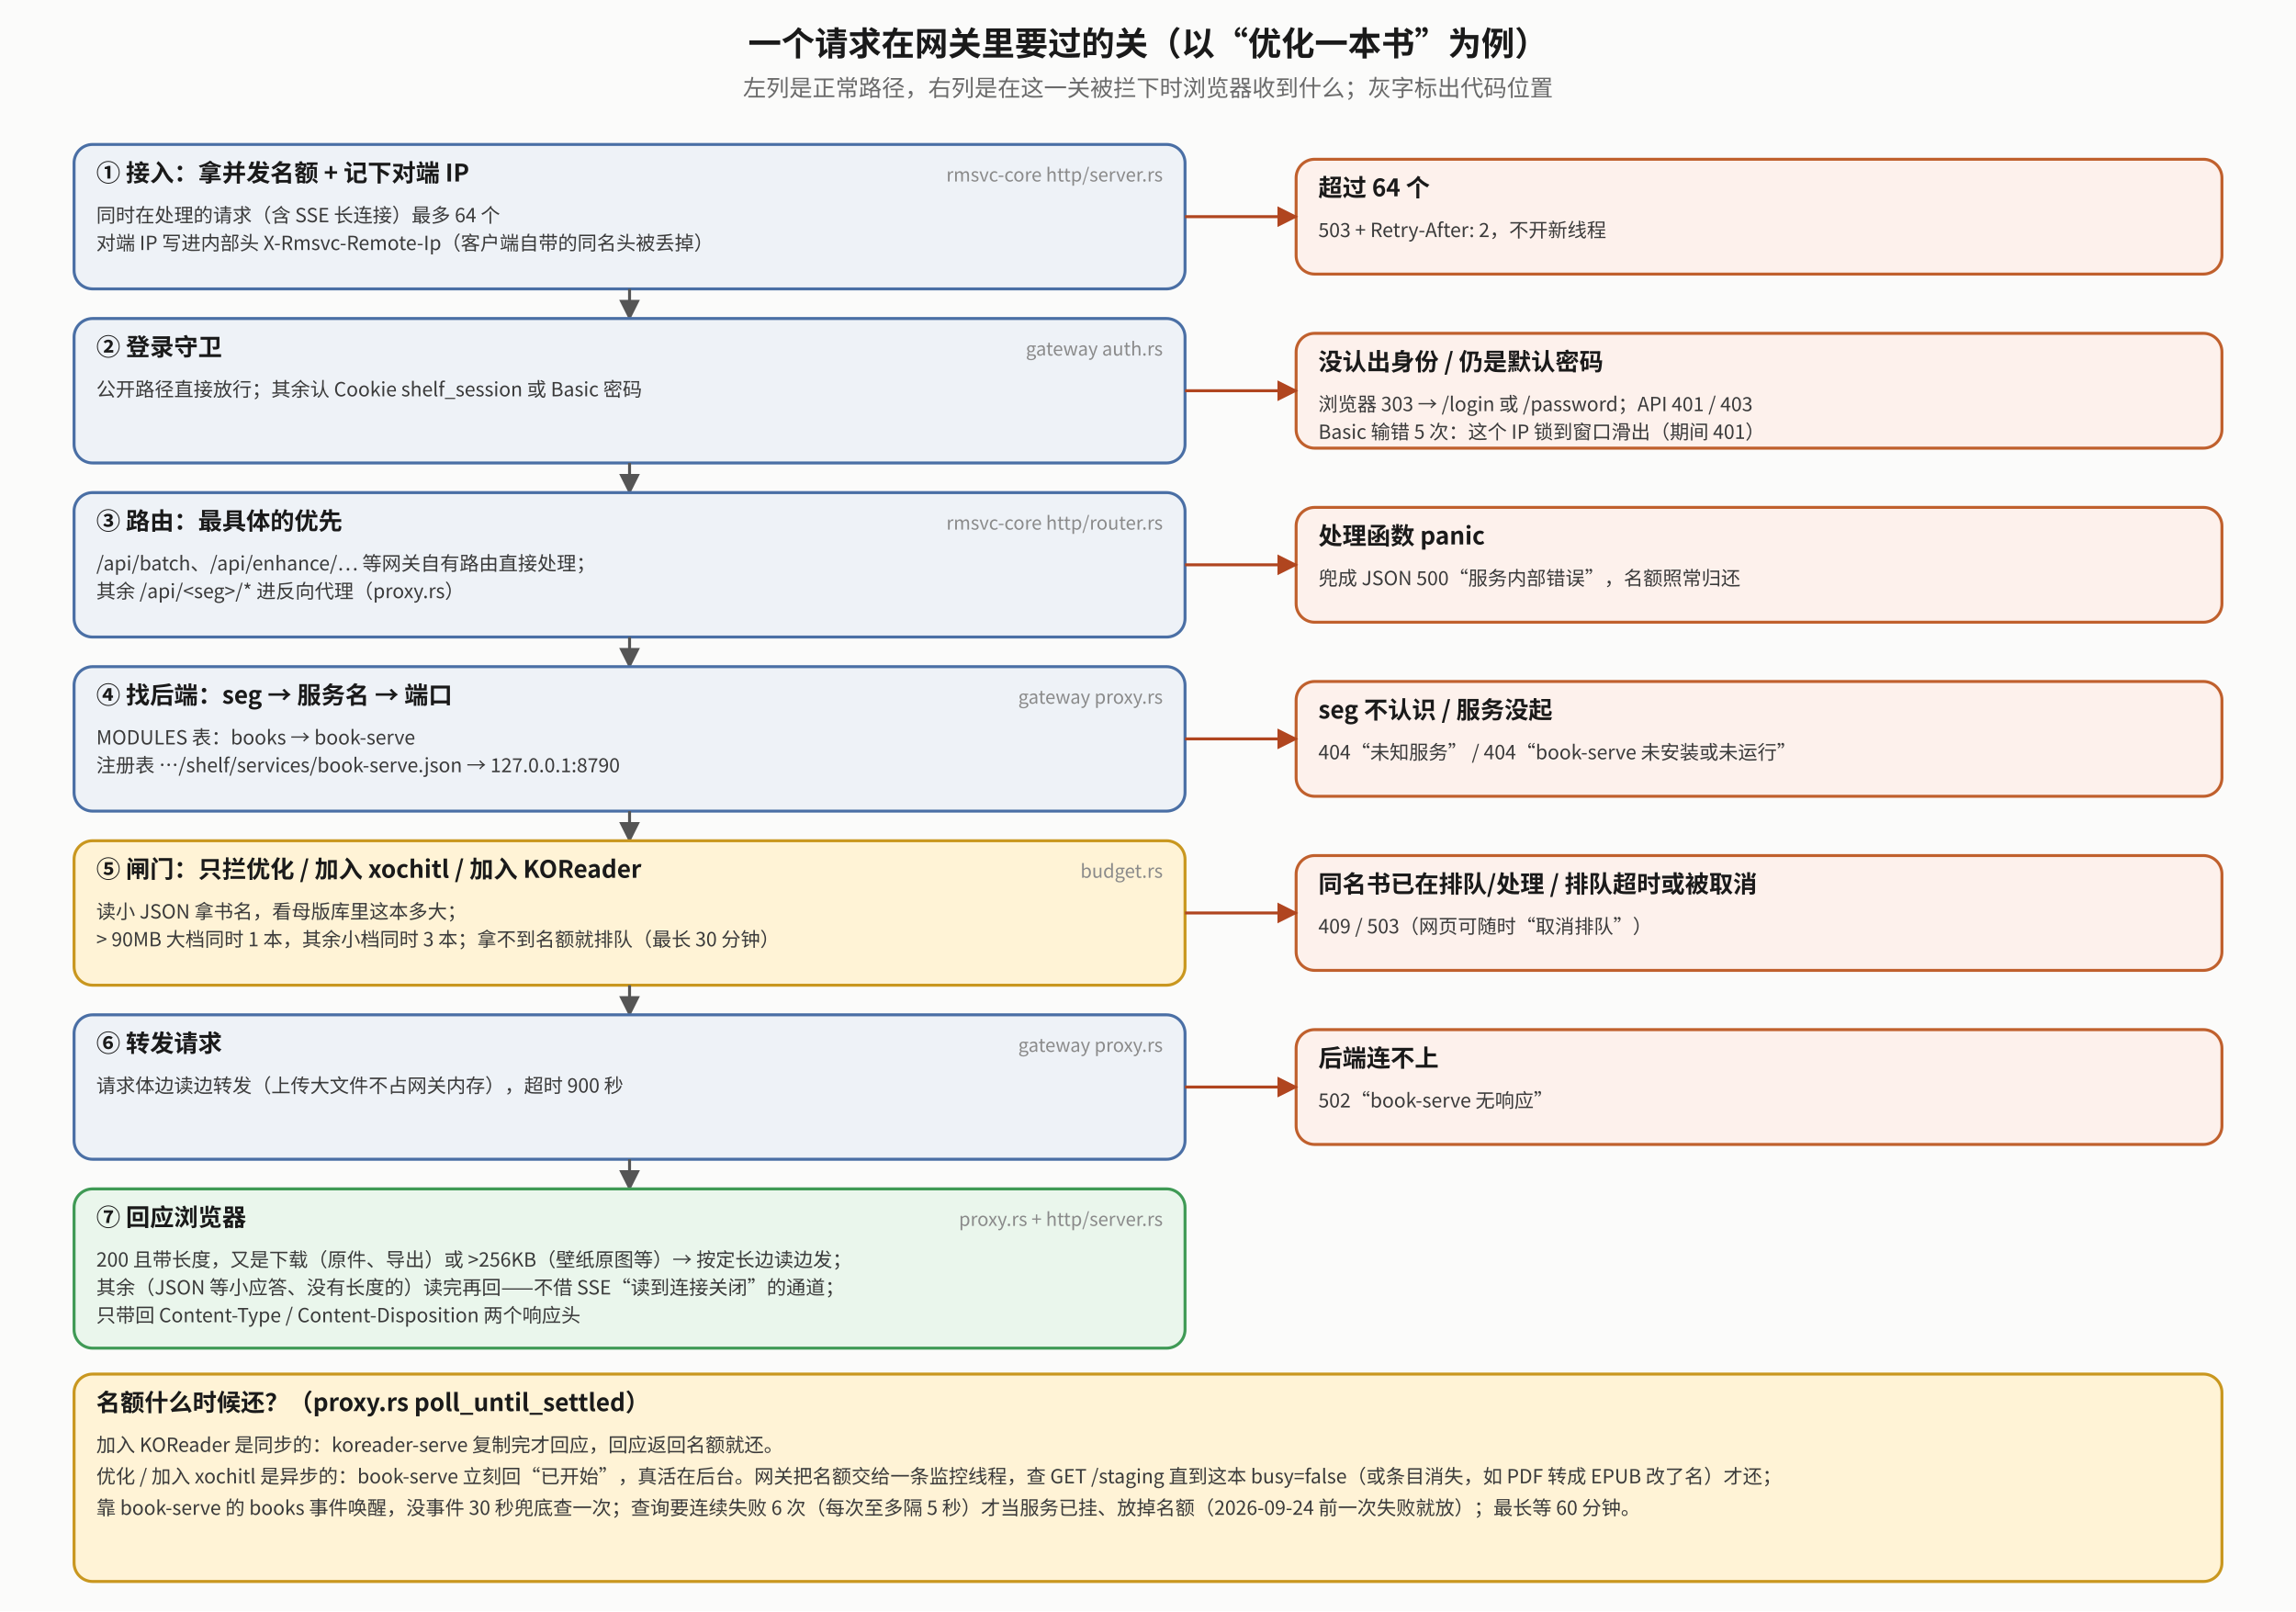
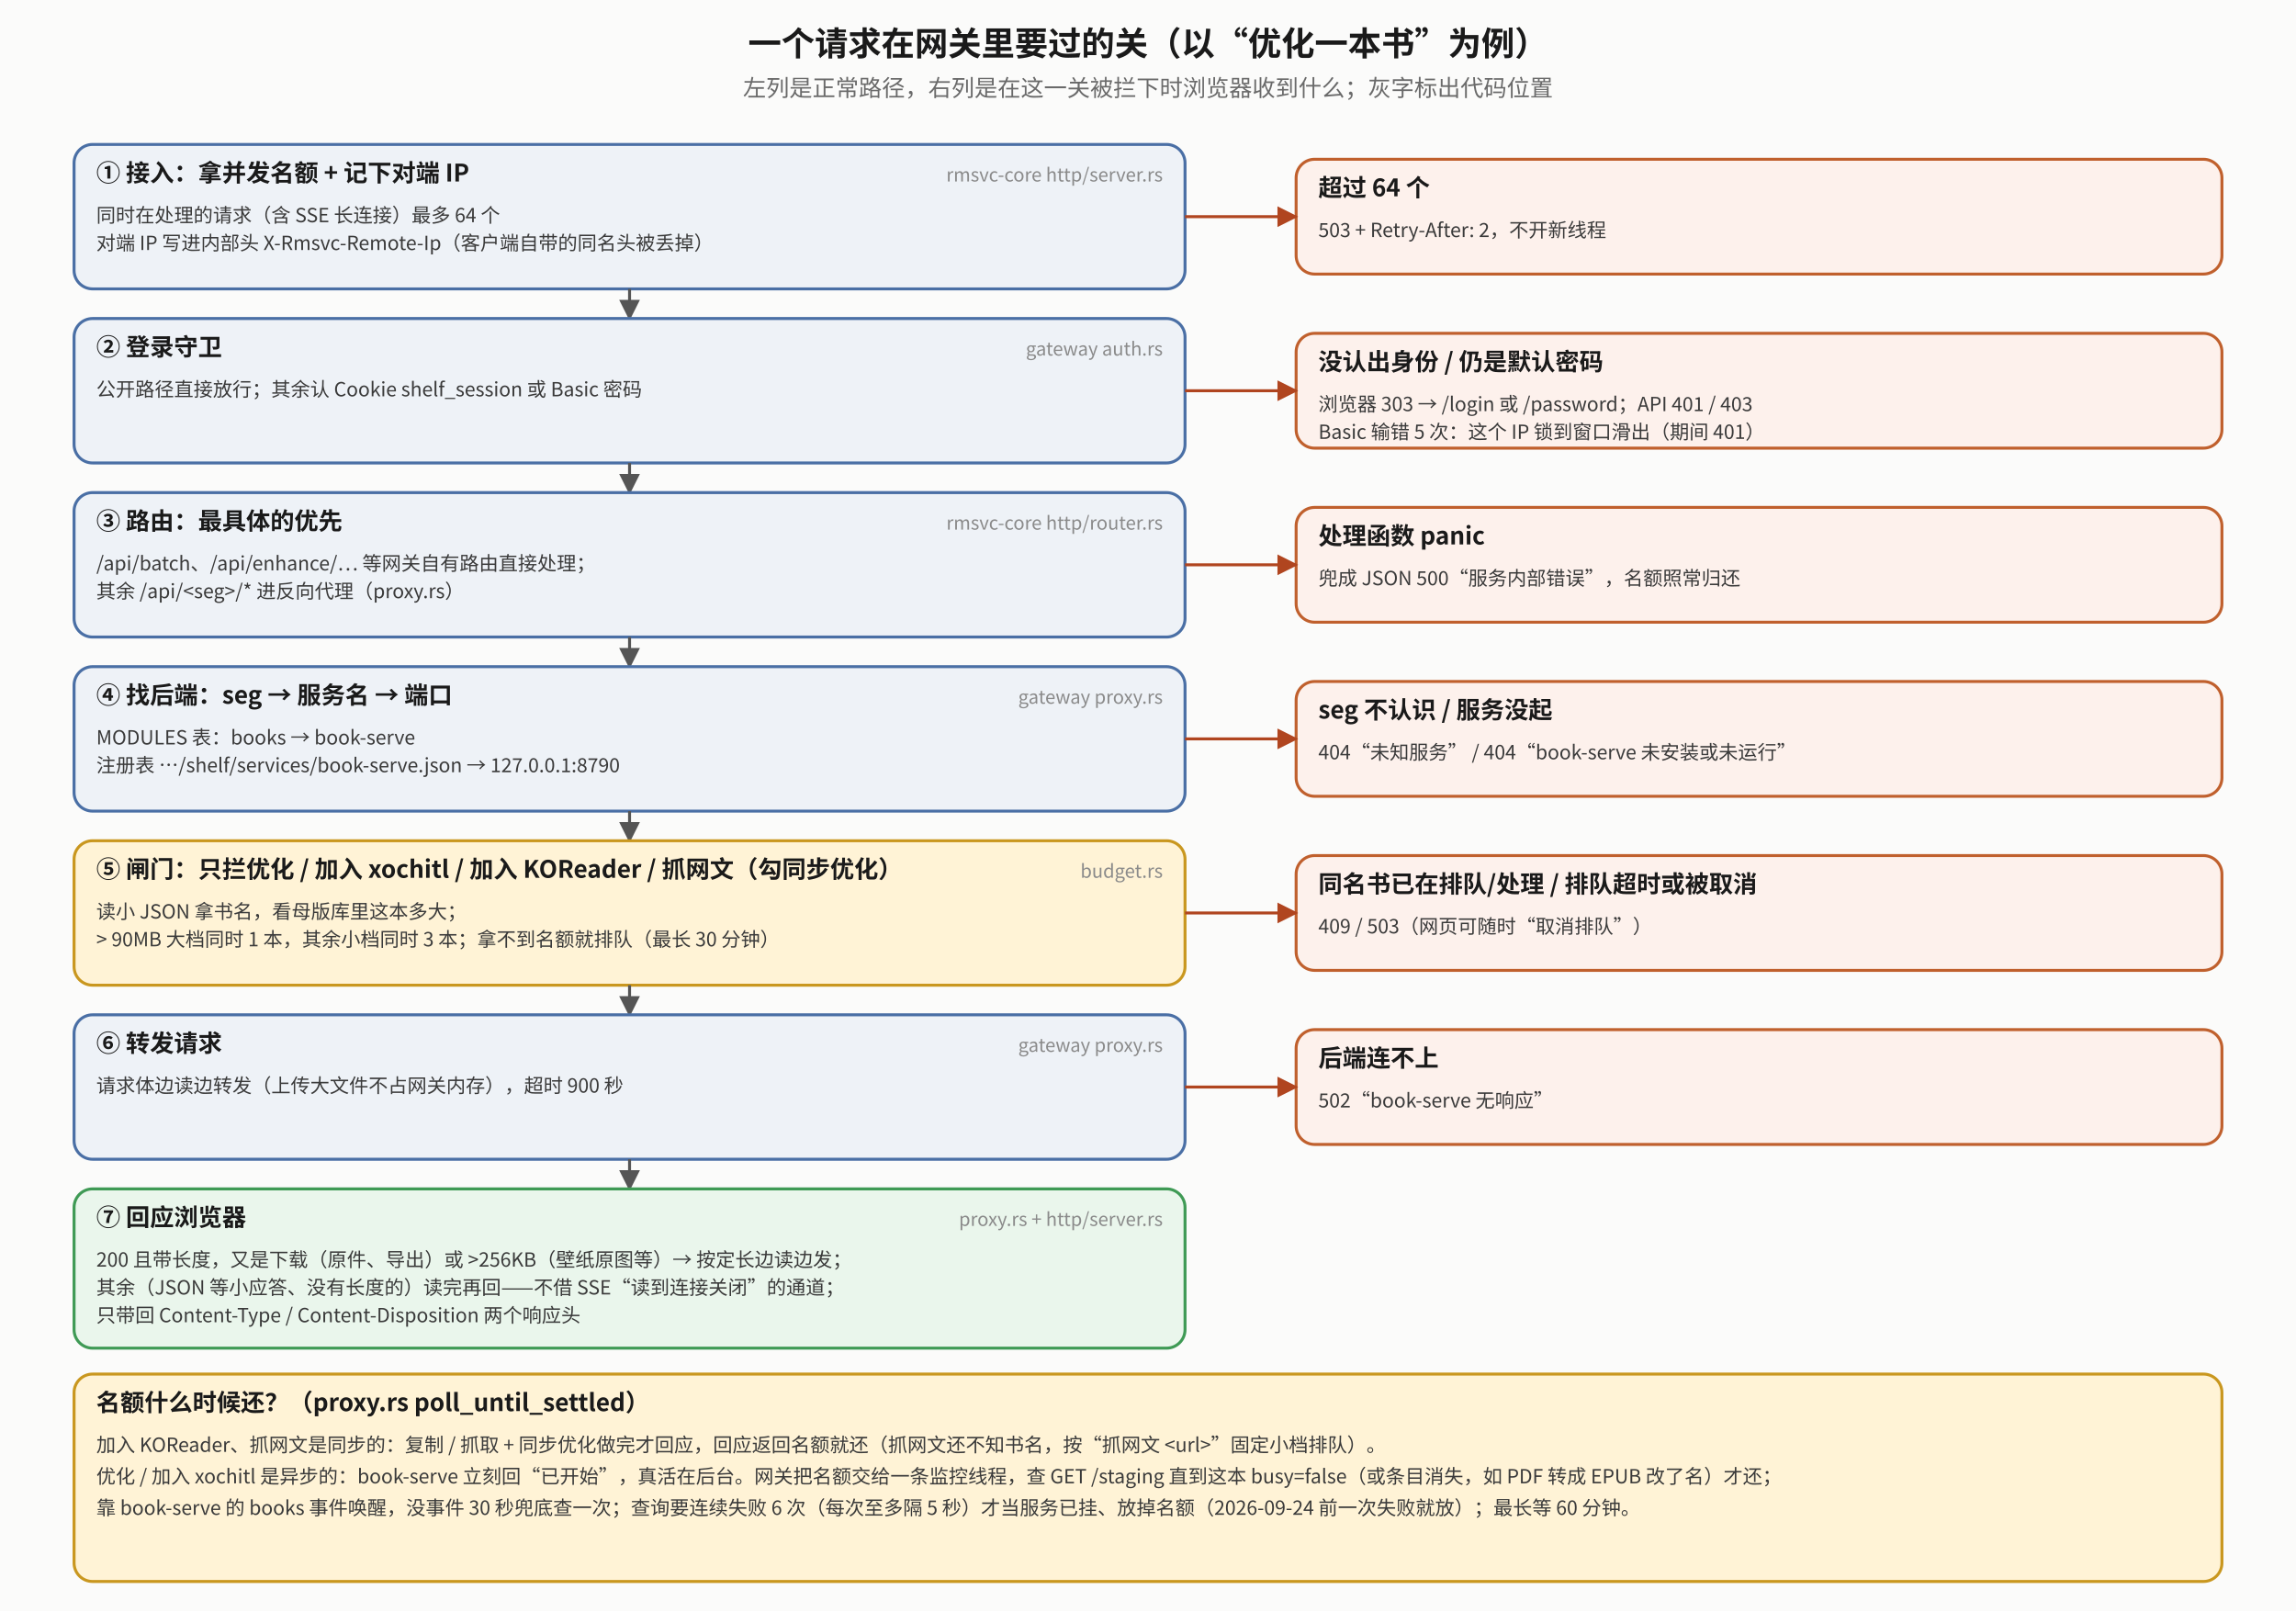
<svg xmlns="http://www.w3.org/2000/svg" viewBox="0 0 1240 870" font-family="Noto Sans CJK SC, sans-serif">
  <defs>
    <marker id="mk" viewBox="0 0 10 10" refX="9" refY="5" markerWidth="7" markerHeight="7" orient="auto-start-reverse">
      <path d="M0,0 L10,5 L0,10 z" fill="#555" />
    </marker>
    <marker id="mr" viewBox="0 0 10 10" refX="9" refY="5" markerWidth="7" markerHeight="7" orient="auto-start-reverse">
      <path d="M0,0 L10,5 L0,10 z" fill="#b0451f" />
    </marker>
    <marker id="mg" viewBox="0 0 10 10" refX="9" refY="5" markerWidth="7" markerHeight="7" orient="auto-start-reverse">
      <path d="M0,0 L10,5 L0,10 z" fill="#2f7d45" />
    </marker>
  </defs>
  <rect x="0" y="0" width="1240" height="870" fill="#fbfbfa" />
  <text x="620.0" y="30" text-anchor="middle" font-size="18" font-weight="bold" fill="#1a1a1a">一个请求在网关里要过的关（以“优化一本书”为例）</text>
  <text x="620.0" y="52" text-anchor="middle" font-size="12.5" fill="#6a6a6a">左列是正常路径，右列是在这一关被拦下时浏览器收到什么；灰字标出代码位置</text>
  <rect x="40" y="78" width="600" height="78" rx="10" fill="#eef2f7" stroke="#4a6fa5" stroke-width="1.6" />
  <text x="52" y="98" text-anchor="start" font-size="13" font-weight="bold" fill="#1a1a1a">① 接入：拿并发名额 + 记下对端 IP</text>
  <text x="52" y="120" text-anchor="start" font-size="10.5" fill="#3a3a3a">同时在处理的请求（含 SSE 长连接）最多 64 个</text>
  <text x="52" y="135" text-anchor="start" font-size="10.5" fill="#3a3a3a">对端 IP 写进内部头 X-Rmsvc-Remote-Ip（客户端自带的同名头被丢掉）</text>
  <text x="628" y="98" text-anchor="end" font-size="10" fill="#8a8a8a">rmsvc-core http/server.rs</text>
  <rect x="700" y="86" width="500" height="62" rx="10" fill="#fdf1ec" stroke="#c0602d" stroke-width="1.6" />
  <text x="712" y="106" text-anchor="start" font-size="13" font-weight="bold" fill="#1a1a1a">超过 64 个</text>
  <text x="712" y="128" text-anchor="start" font-size="10.5" fill="#3a3a3a">503 + Retry-After: 2，不开新线程</text>
  <polyline points="640,117.0 700,117.0" fill="none" stroke="#b0451f" stroke-width="1.6" marker-end="url(#mr)" />
  <polyline points="340.0,156 340.0,172" fill="none" stroke="#555" stroke-width="1.6" marker-end="url(#mk)" />
  <rect x="40" y="172" width="600" height="78" rx="10" fill="#eef2f7" stroke="#4a6fa5" stroke-width="1.6" />
  <text x="52" y="192" text-anchor="start" font-size="13" font-weight="bold" fill="#1a1a1a">② 登录守卫</text>
  <text x="52" y="214" text-anchor="start" font-size="10.5" fill="#3a3a3a">公开路径直接放行；其余认 Cookie shelf_session 或 Basic 密码</text>
  <text x="628" y="192" text-anchor="end" font-size="10" fill="#8a8a8a">gateway auth.rs</text>
  <rect x="700" y="180" width="500" height="62" rx="10" fill="#fdf1ec" stroke="#c0602d" stroke-width="1.6" />
  <text x="712" y="200" text-anchor="start" font-size="13" font-weight="bold" fill="#1a1a1a">没认出身份 / 仍是默认密码</text>
  <text x="712" y="222" text-anchor="start" font-size="10.5" fill="#3a3a3a">浏览器 303 → /login 或 /password；API 401 / 403</text>
  <text x="712" y="237" text-anchor="start" font-size="10.5" fill="#3a3a3a">Basic 输错 5 次：这个 IP 锁到窗口滑出（期间 401）</text>
  <polyline points="640,211.0 700,211.0" fill="none" stroke="#b0451f" stroke-width="1.6" marker-end="url(#mr)" />
  <polyline points="340.0,250 340.0,266" fill="none" stroke="#555" stroke-width="1.6" marker-end="url(#mk)" />
  <rect x="40" y="266" width="600" height="78" rx="10" fill="#eef2f7" stroke="#4a6fa5" stroke-width="1.6" />
  <text x="52" y="286" text-anchor="start" font-size="13" font-weight="bold" fill="#1a1a1a">③ 路由：最具体的优先</text>
  <text x="52" y="308" text-anchor="start" font-size="10.5" fill="#3a3a3a">/api/batch、/api/enhance/… 等网关自有路由直接处理；</text>
  <text x="52" y="323" text-anchor="start" font-size="10.5" fill="#3a3a3a">其余 /api/&lt;seg&gt;/* 进反向代理（proxy.rs）</text>
  <text x="628" y="286" text-anchor="end" font-size="10" fill="#8a8a8a">rmsvc-core http/router.rs</text>
  <rect x="700" y="274" width="500" height="62" rx="10" fill="#fdf1ec" stroke="#c0602d" stroke-width="1.6" />
  <text x="712" y="294" text-anchor="start" font-size="13" font-weight="bold" fill="#1a1a1a">处理函数 panic</text>
  <text x="712" y="316" text-anchor="start" font-size="10.5" fill="#3a3a3a">兜成 JSON 500“服务内部错误”，名额照常归还</text>
  <polyline points="640,305.0 700,305.0" fill="none" stroke="#b0451f" stroke-width="1.6" marker-end="url(#mr)" />
  <polyline points="340.0,344 340.0,360" fill="none" stroke="#555" stroke-width="1.6" marker-end="url(#mk)" />
  <rect x="40" y="360" width="600" height="78" rx="10" fill="#eef2f7" stroke="#4a6fa5" stroke-width="1.6" />
  <text x="52" y="380" text-anchor="start" font-size="13" font-weight="bold" fill="#1a1a1a">④ 找后端：seg → 服务名 → 端口</text>
  <text x="52" y="402" text-anchor="start" font-size="10.5" fill="#3a3a3a">MODULES 表：books → book-serve</text>
  <text x="52" y="417" text-anchor="start" font-size="10.5" fill="#3a3a3a">注册表 …/shelf/services/book-serve.json → 127.0.0.1:8790</text>
  <text x="628" y="380" text-anchor="end" font-size="10" fill="#8a8a8a">gateway proxy.rs</text>
  <rect x="700" y="368" width="500" height="62" rx="10" fill="#fdf1ec" stroke="#c0602d" stroke-width="1.6" />
  <text x="712" y="388" text-anchor="start" font-size="13" font-weight="bold" fill="#1a1a1a">seg 不认识 / 服务没起</text>
  <text x="712" y="410" text-anchor="start" font-size="10.5" fill="#3a3a3a">404“未知服务” / 404“book-serve 未安装或未运行”</text>
  <polyline points="640,399.0 700,399.0" fill="none" stroke="#b0451f" stroke-width="1.6" marker-end="url(#mr)" />
  <polyline points="340.0,438 340.0,454" fill="none" stroke="#555" stroke-width="1.6" marker-end="url(#mk)" />
  <rect x="40" y="454" width="600" height="78" rx="10" fill="#fff3d6" stroke="#c9971f" stroke-width="1.6" />
-   <text x="52" y="474" text-anchor="start" font-size="13" font-weight="bold" fill="#1a1a1a">⑤ 闸门：只拦优化 / 加入 xochitl / 加入 KOReader</text>
+   <text x="52" y="474" text-anchor="start" font-size="13" font-weight="bold" fill="#1a1a1a">⑤ 闸门：只拦优化 / 加入 xochitl / 加入 KOReader / 抓网文（勾同步优化）</text>
  <text x="52" y="496" text-anchor="start" font-size="10.5" fill="#3a3a3a">读小 JSON 拿书名，看母版库里这本多大；</text>
  <text x="52" y="511" text-anchor="start" font-size="10.5" fill="#3a3a3a">&gt; 90MB 大档同时 1 本，其余小档同时 3 本；拿不到名额就排队（最长 30 分钟）</text>
  <text x="628" y="474" text-anchor="end" font-size="10" fill="#8a8a8a">budget.rs</text>
  <rect x="700" y="462" width="500" height="62" rx="10" fill="#fdf1ec" stroke="#c0602d" stroke-width="1.6" />
  <text x="712" y="482" text-anchor="start" font-size="13" font-weight="bold" fill="#1a1a1a">同名书已在排队/处理 / 排队超时或被取消</text>
  <text x="712" y="504" text-anchor="start" font-size="10.5" fill="#3a3a3a">409 / 503（网页可随时“取消排队”）</text>
  <polyline points="640,493.0 700,493.0" fill="none" stroke="#b0451f" stroke-width="1.6" marker-end="url(#mr)" />
  <polyline points="340.0,532 340.0,548" fill="none" stroke="#555" stroke-width="1.6" marker-end="url(#mk)" />
  <rect x="40" y="548" width="600" height="78" rx="10" fill="#eef2f7" stroke="#4a6fa5" stroke-width="1.6" />
  <text x="52" y="568" text-anchor="start" font-size="13" font-weight="bold" fill="#1a1a1a">⑥ 转发请求</text>
  <text x="52" y="590" text-anchor="start" font-size="10.5" fill="#3a3a3a">请求体边读边转发（上传大文件不占网关内存），超时 900 秒</text>
  <text x="628" y="568" text-anchor="end" font-size="10" fill="#8a8a8a">gateway proxy.rs</text>
  <rect x="700" y="556" width="500" height="62" rx="10" fill="#fdf1ec" stroke="#c0602d" stroke-width="1.6" />
  <text x="712" y="576" text-anchor="start" font-size="13" font-weight="bold" fill="#1a1a1a">后端连不上</text>
  <text x="712" y="598" text-anchor="start" font-size="10.5" fill="#3a3a3a">502“book-serve 无响应”</text>
  <polyline points="640,587.0 700,587.0" fill="none" stroke="#b0451f" stroke-width="1.6" marker-end="url(#mr)" />
  <polyline points="340.0,626 340.0,642" fill="none" stroke="#555" stroke-width="1.6" marker-end="url(#mk)" />
  <rect x="40" y="642" width="600" height="86" rx="10" fill="#eaf6ec" stroke="#3f9a55" stroke-width="1.6" />
  <text x="52" y="662" text-anchor="start" font-size="13" font-weight="bold" fill="#1a1a1a">⑦ 回应浏览器</text>
  <text x="52" y="684" text-anchor="start" font-size="10.5" fill="#3a3a3a">200 且带长度，又是下载（原件、导出）或 &gt;256KB（壁纸原图等）→ 按定长边读边发；</text>
  <text x="52" y="699" text-anchor="start" font-size="10.5" fill="#3a3a3a">其余（JSON 等小应答、没有长度的）读完再回——不借 SSE“读到连接关闭”的通道；</text>
  <text x="52" y="714" text-anchor="start" font-size="10.5" fill="#3a3a3a">只带回 Content-Type / Content-Disposition 两个响应头</text>
  <text x="628" y="662" text-anchor="end" font-size="10" fill="#8a8a8a">proxy.rs + http/server.rs</text>
  <rect x="40" y="742" width="1160" height="112" rx="10" fill="#fff3d6" stroke="#c9971f" stroke-width="1.6" />
  <text x="52" y="762" text-anchor="start" font-size="13" font-weight="bold" fill="#1a1a1a">名额什么时候还？（proxy.rs poll_until_settled）</text>
-   <text x="52" y="784" text-anchor="start" font-size="10.5" fill="#3a3a3a">加入 KOReader 是同步的：koreader-serve 复制完才回应，回应返回名额就还。</text>
+   <text x="52" y="784" text-anchor="start" font-size="10.5" fill="#3a3a3a">加入 KOReader、抓网文是同步的：复制 / 抓取 + 同步优化做完才回应，回应返回名额就还（抓网文还不知书名，按“抓网文 &lt;url&gt;”固定小档排队）。</text>
  <text x="52" y="801" text-anchor="start" font-size="10.5" fill="#3a3a3a">优化 / 加入 xochitl 是异步的：book-serve 立刻回“已开始”，真活在后台。网关把名额交给一条监控线程，查 GET /staging 直到这本 busy=false（或条目消失，如 PDF 转成 EPUB 改了名）才还；</text>
  <text x="52" y="818" text-anchor="start" font-size="10.5" fill="#3a3a3a">靠 book-serve 的 books 事件唤醒，没事件 30 秒兜底查一次；查询要连续失败 6 次（每次至多隔 5 秒）才当服务已挂、放掉名额（2026-09-24 前一次失败就放）；最长等 60 分钟。</text>
</svg>
